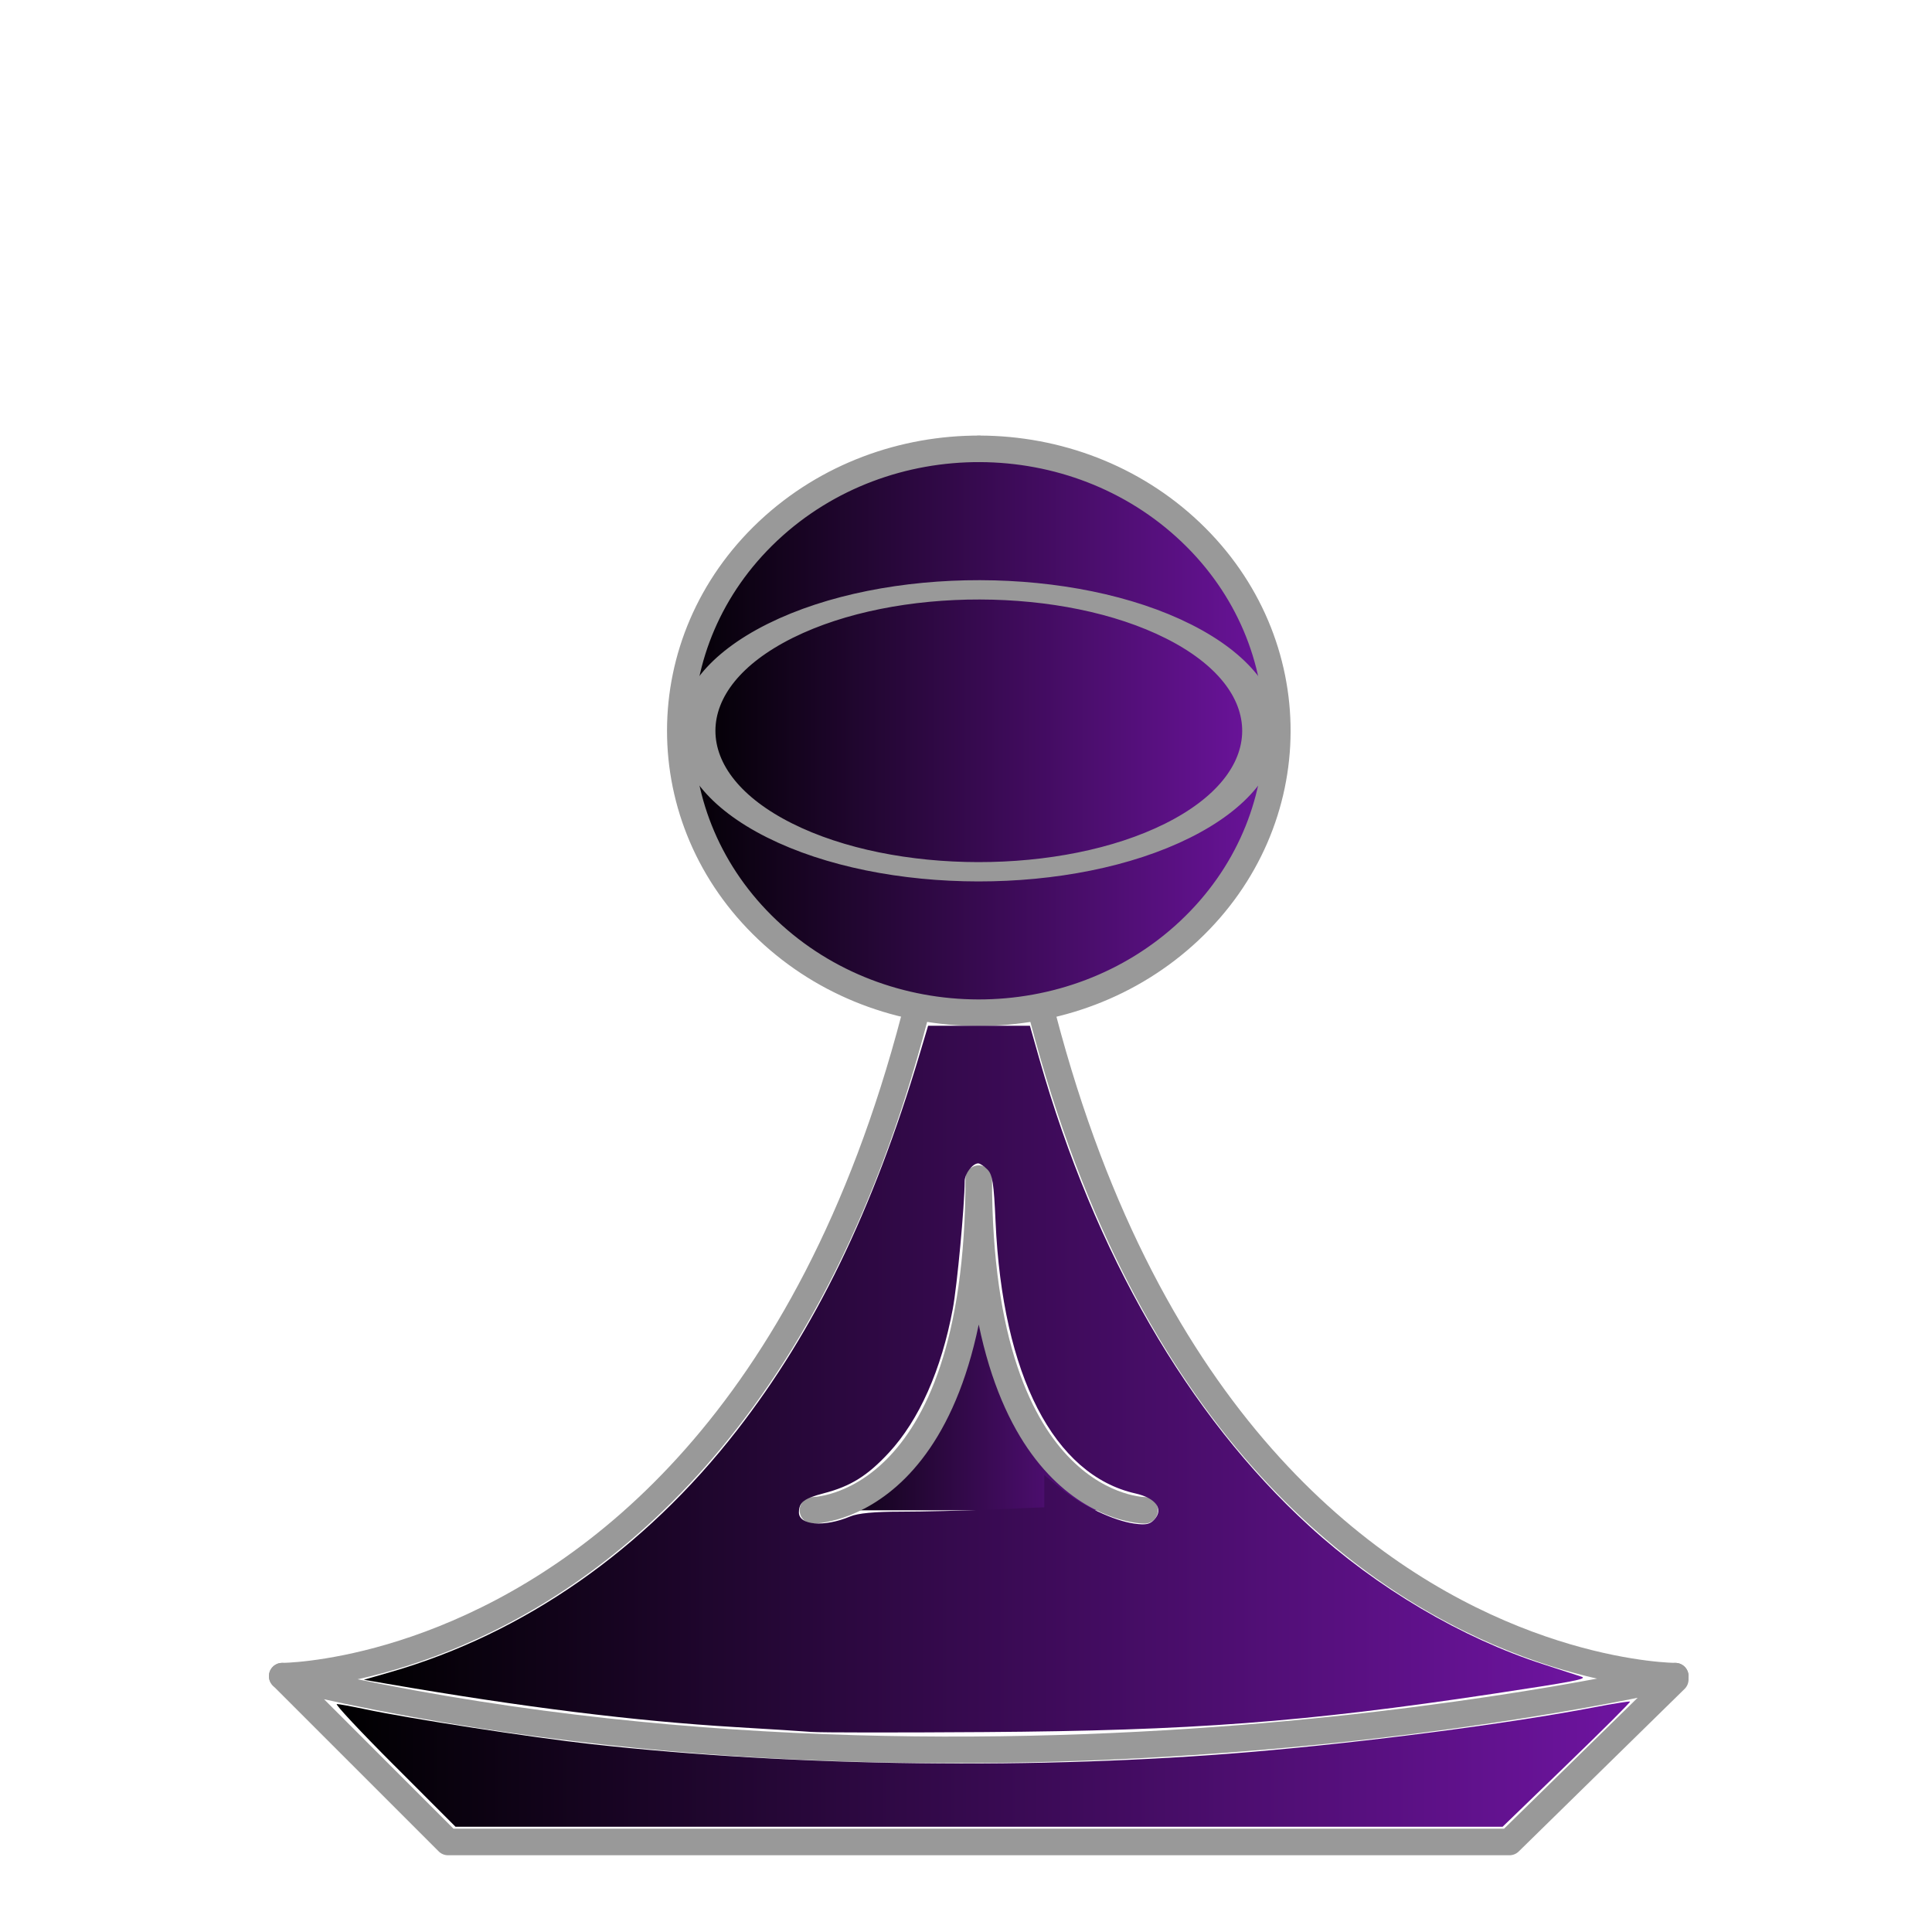
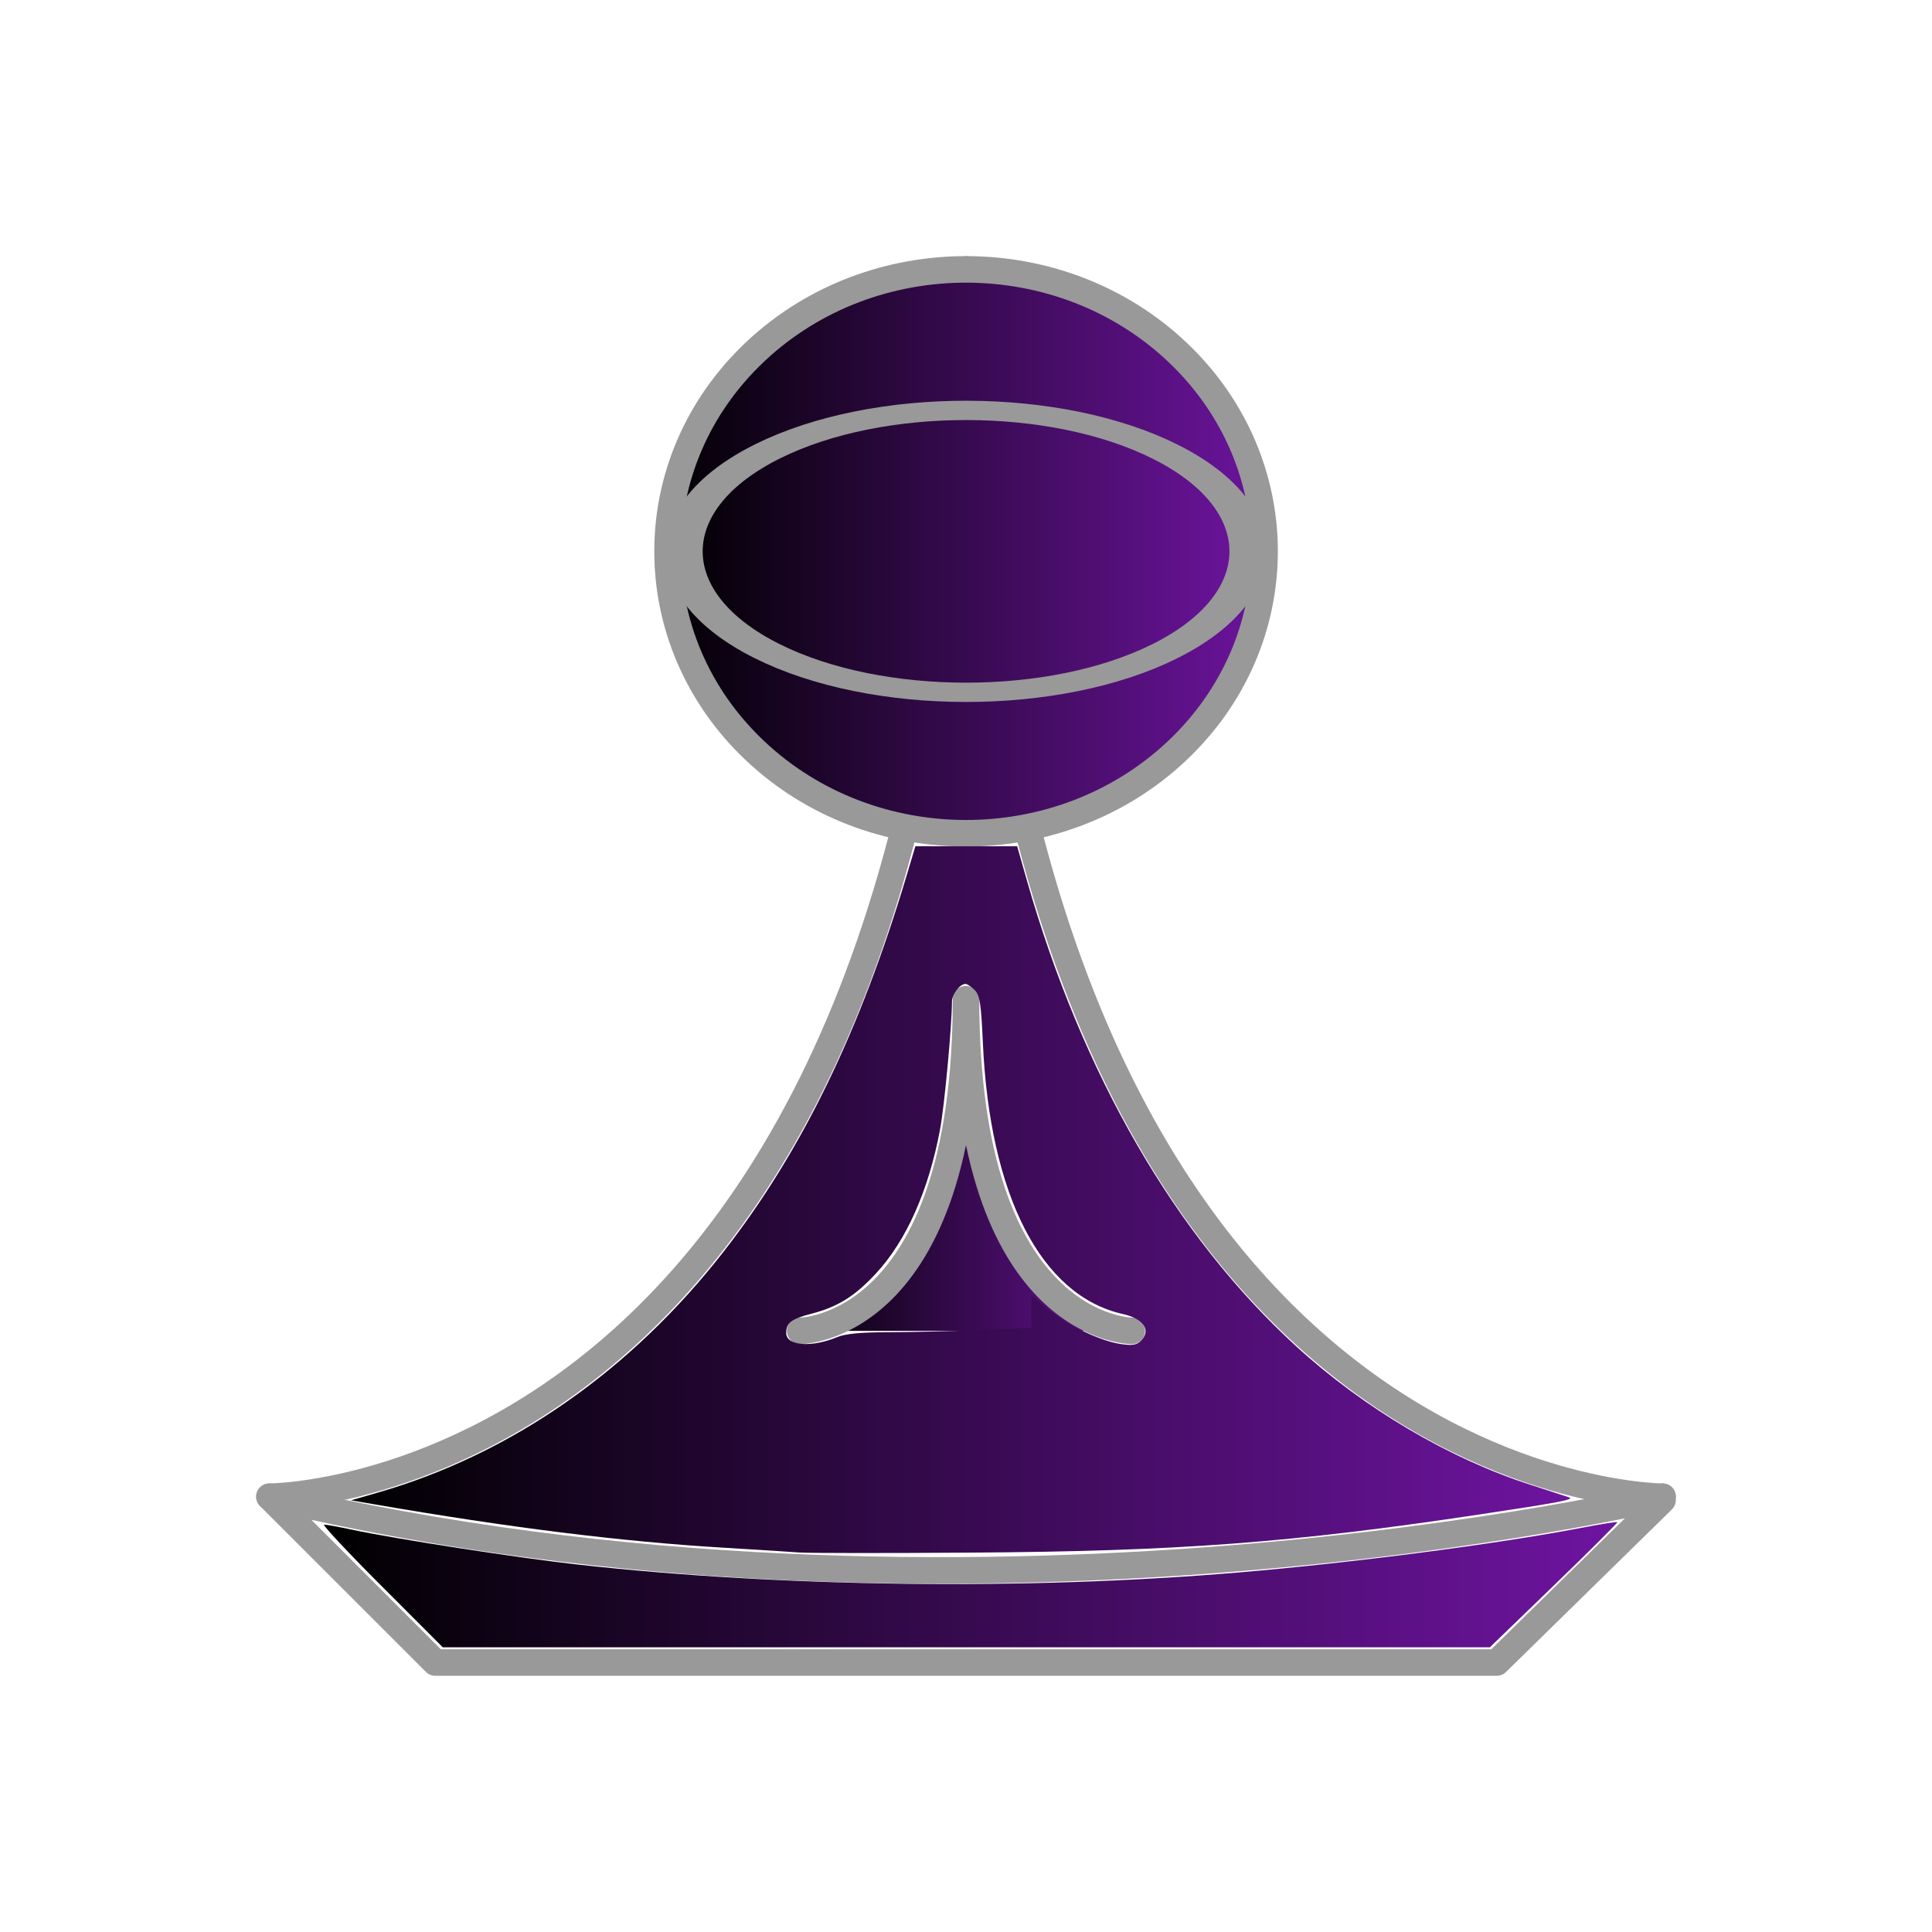
<svg xmlns="http://www.w3.org/2000/svg" xmlns:xlink="http://www.w3.org/1999/xlink" width="148" height="148" id="svg4352" version="1.1">
  <defs id="defs4354">
    <linearGradient xlink:href="#linearGradient4560" id="linearGradient4697" x1="252" y1="345" x2="628" y2="345" gradientUnits="userSpaceOnUse" />
    <linearGradient id="linearGradient4560">
      <stop style="stop-color:#000000;stop-opacity:1;" offset="0" id="stop4562" />
      <stop style="stop-color:#6e14a0;stop-opacity:1;" offset="1" id="stop4564" />
    </linearGradient>
    <linearGradient y2="345" x2="628" y1="345" x1="252" gradientUnits="userSpaceOnUse" id="linearGradient4718" xlink:href="#linearGradient4560" />
    <linearGradient id="linearGradient4318">
      <stop style="stop-color:#000000;stop-opacity:1;" offset="0" id="stop4320" />
      <stop style="stop-color:#6e14a0;stop-opacity:1;" offset="1" id="stop4322" />
    </linearGradient>
-     <linearGradient gradientTransform="matrix(0.1270444,0,0,0.1270444,19.07641,936.8447)" xlink:href="#linearGradient4560" id="linearGradient5297" x1="332" y1="555" x2="548" y2="555" gradientUnits="userSpaceOnUse" />
+     <linearGradient gradientTransform="matrix(0.1270444,0,0,0.1270444,18.10047,923.0979)" xlink:href="#linearGradient4560" id="linearGradient5297" x1="332" y1="555" x2="548" y2="555" gradientUnits="userSpaceOnUse" />
    <linearGradient id="linearGradient4325">
      <stop style="stop-color:#000000;stop-opacity:1;" offset="0" id="stop4327" />
      <stop style="stop-color:#6e14a0;stop-opacity:1;" offset="1" id="stop4329" />
    </linearGradient>
-     <linearGradient xlink:href="#linearGradient4560" id="linearGradient3649" x1="52.86" y1="808.06" x2="832.742" y2="808.06" gradientUnits="userSpaceOnUse" gradientTransform="matrix(0.1270444,0,0,0.1270444,19.07641,936.8447)" />
+     <linearGradient xlink:href="#linearGradient4560" id="linearGradient3649" x1="52.86" y1="808.06" x2="832.742" y2="808.06" gradientUnits="userSpaceOnUse" gradientTransform="matrix(0.1270444,0,0,0.1270444,18.10047,923.0979)" />
    <linearGradient id="linearGradient4332">
      <stop style="stop-color:#000000;stop-opacity:1;" offset="0" id="stop4334" />
      <stop style="stop-color:#6e14a0;stop-opacity:1;" offset="1" id="stop4336" />
    </linearGradient>
-     <linearGradient gradientTransform="matrix(0.1270444,0,0,0.1270444,19.07641,936.8447)" xlink:href="#linearGradient4560" id="linearGradient3661" x1="69.236" y1="575.9" x2="804.311" y2="575.9" gradientUnits="userSpaceOnUse" />
+     <linearGradient gradientTransform="matrix(0.1270444,0,0,0.1270444,18.10047,923.0979)" xlink:href="#linearGradient4560" id="linearGradient3661" x1="69.236" y1="575.9" x2="804.311" y2="575.9" gradientUnits="userSpaceOnUse" />
    <linearGradient id="linearGradient4339">
      <stop style="stop-color:#000000;stop-opacity:1;" offset="0" id="stop4341" />
      <stop style="stop-color:#6e14a0;stop-opacity:1;" offset="1" id="stop4343" />
    </linearGradient>
  </defs>
  <g id="layer1" transform="translate(0,-904.3622)">
-     <path style="fill:none;stroke:#999999;stroke-width:2.033;stroke-linecap:round;stroke-linejoin:round;stroke-miterlimit:4;stroke-opacity:1;stroke-dasharray:none" d="m 21.617,1032.763 c 0,0 53.359,0 53.359,-94.013 0,94.013 53.359,94.013 53.359,94.013" id="path4657" />
-     <path style="fill:url(#linearGradient4697);fill-opacity:1;fill-rule:evenodd;stroke:#999999;stroke-width:16;stroke-linecap:round;stroke-linejoin:round;stroke-miterlimit:4;stroke-opacity:1;stroke-dasharray:none;stroke-dashoffset:0" id="path4681" d="m 313.359,224.192 a 180,170 0 1 1 -0.565,0.531" transform="matrix(0.1270444,0,0,0.1270444,19.07641,916.5176)" />
-     <path style="fill:url(#linearGradient4718);fill-opacity:1;fill-rule:evenodd;stroke:#999999;stroke-width:23.297;stroke-linecap:round;stroke-linejoin:round;stroke-miterlimit:4;stroke-opacity:1;stroke-dasharray:none;stroke-dashoffset:0" id="path4681-2" d="m 313.359,224.192 a 180,170 0 1 1 -0.565,0.531" transform="matrix(0.1198473,0,0,0.06352219,22.24314,938.4327)" />
-     <path style="fill:url(#linearGradient5297);fill-opacity:1;fill-rule:evenodd;stroke:#999999;stroke-width:2.033;stroke-linecap:round;stroke-linejoin:round;stroke-miterlimit:4;stroke-opacity:1;stroke-dasharray:none" d="m 62.272,1020.059 c 0,0 12.704,0 12.704,-25.409 0,25.409 12.704,25.409 12.704,25.409" id="path4739" />
-     <path style="fill:none;stroke:#999999;stroke-width:2.033;stroke-linecap:round;stroke-linejoin:round;stroke-miterlimit:4;stroke-opacity:1;stroke-dasharray:none" d="m 128.335,1032.763 c 0,0 -53.359,12.704 -106.717,0 l 12.704,12.704 81.308,0 0,0 12.704,-12.45" id="path3639" />
-     <path style="fill:url(#linearGradient3649);fill-opacity:1;fill-rule:evenodd;stroke:#000000;stroke-width:0;stroke-linecap:round;stroke-linejoin:round;stroke-miterlimit:4;stroke-opacity:1;stroke-dasharray:none;stroke-dashoffset:0" d="m 30.199,1039.601 c -2.583,-2.585 -4.561,-4.701 -4.397,-4.701 0.164,0 1.135,0.177 2.157,0.393 3.477,0.735 12.77,2.168 17.358,2.677 15.668,1.74 34.328,1.964 50.437,0.606 8.816,-0.743 19.853,-2.179 26.399,-3.433 1.453,-0.279 2.676,-0.472 2.718,-0.43 0.042,0.042 -2.138,2.217 -4.845,4.832 l -4.921,4.756 -40.105,0 -40.105,0 -4.695,-4.701 z" id="path3641" />
-     <path style="fill:url(#linearGradient3661);fill-opacity:1;stroke:#000000;stroke-width:0;stroke-linecap:round;stroke-linejoin:round;stroke-miterlimit:4;stroke-opacity:1;stroke-dasharray:none;stroke-dashoffset:0" d="m 62.214,1037.039 c -0.629,-0.051 -3.259,-0.218 -5.844,-0.371 -7.717,-0.458 -16.317,-1.527 -26.763,-3.329 l -1.735,-0.299 2.071,-0.598 c 10.215,-2.949 19.396,-9.358 26.506,-18.504 5.973,-7.683 10.417,-16.834 14.004,-28.839 l 0.645,-2.16 3.899,0 3.899,0 0.723,2.541 c 4.249,14.931 11.391,27.294 20.668,35.778 5.188,4.745 11.696,8.588 17.953,10.601 1.397,0.45 2.712,0.877 2.922,0.95 0.477,0.166 -0.65,0.382 -6.86,1.316 -14.417,2.167 -22.994,2.812 -38.876,2.922 -6.638,0.046 -12.584,0.042 -13.213,-0.01 l 0,0 z m 2.924,-16.512 c 0.589,-0.246 1.843,-0.364 3.865,-0.365 1.647,0 4.795,-0.076 6.996,-0.167 L 80,1019.829 l 0,-1.234 0,-1.234 1.334,1.085 c 1.56,1.268 3.986,2.416 5.561,2.632 0.891,0.122 1.196,0.058 1.543,-0.325 0.717,-0.792 0.101,-1.634 -1.45,-1.983 -6.258,-1.406 -10.197,-9.055 -10.723,-20.818 -0.132,-2.957 -0.234,-3.611 -0.625,-4.002 -0.257,-0.257 -0.574,-0.467 -0.703,-0.467 -0.429,0 -1.034,0.789 -1.037,1.352 -0.008,1.891 -0.577,8.005 -0.913,9.799 -0.875,4.677 -2.58,8.511 -4.895,11.012 -1.636,1.767 -2.924,2.571 -4.973,3.105 -1.532,0.399 -1.911,0.688 -1.918,1.463 -0.009,0.998 1.929,1.152 3.936,0.313 l 0,0 z" id="path3653" />
+     <path style="fill:none;stroke:#999999;stroke-width:2.033;stroke-linecap:round;stroke-linejoin:round;stroke-miterlimit:4;stroke-opacity:1;stroke-dasharray:none" d="m 20.641,1019.016 c 0,0 53.359,0 53.359,-94.013 0,94.013 53.359,94.013 53.359,94.013" id="path4657" />
+     <path style="fill:url(#linearGradient4697);fill-opacity:1;fill-rule:evenodd;stroke:#999999;stroke-width:16;stroke-linecap:round;stroke-linejoin:round;stroke-miterlimit:4;stroke-opacity:1;stroke-dasharray:none;stroke-dashoffset:0" id="path4681" d="m 313.359,224.192 a 180,170 0 1 1 -0.565,0.531" transform="matrix(0.1270444,0,0,0.1270444,18.10047,902.7708)" />
+     <path style="fill:url(#linearGradient4718);fill-opacity:1;fill-rule:evenodd;stroke:#999999;stroke-width:23.297;stroke-linecap:round;stroke-linejoin:round;stroke-miterlimit:4;stroke-opacity:1;stroke-dasharray:none;stroke-dashoffset:0" id="path4681-2" d="m 313.359,224.192 a 180,170 0 1 1 -0.565,0.531" transform="matrix(0.1198473,0,0,0.06352219,21.2672,924.6859)" />
+     <path style="fill:url(#linearGradient5297);fill-opacity:1;fill-rule:evenodd;stroke:#999999;stroke-width:2.033;stroke-linecap:round;stroke-linejoin:round;stroke-miterlimit:4;stroke-opacity:1;stroke-dasharray:none" d="m 61.296,1006.312 c 0,0 12.704,0 12.704,-25.409 0,25.409 12.704,25.409 12.704,25.409" id="path4739" />
+     <path style="fill:none;stroke:#999999;stroke-width:2.033;stroke-linecap:round;stroke-linejoin:round;stroke-miterlimit:4;stroke-opacity:1;stroke-dasharray:none" d="m 127.359,1019.016 c 0,0 -53.359,12.704 -106.717,0 l 12.704,12.704 81.308,0 0,0 12.704,-12.45" id="path3639" />
+     <path style="fill:url(#linearGradient3649);fill-opacity:1;fill-rule:evenodd;stroke:#000000;stroke-width:0;stroke-linecap:round;stroke-linejoin:round;stroke-miterlimit:4;stroke-opacity:1;stroke-dasharray:none;stroke-dashoffset:0" d="m 29.223,1025.854 c -2.583,-2.585 -4.561,-4.701 -4.397,-4.701 0.164,0 1.135,0.177 2.157,0.393 3.477,0.735 12.77,2.168 17.358,2.677 15.668,1.74 34.328,1.964 50.437,0.606 8.816,-0.743 19.853,-2.179 26.399,-3.433 1.453,-0.279 2.676,-0.472 2.718,-0.43 0.042,0.042 -2.138,2.217 -4.845,4.832 l -4.921,4.756 -40.105,0 -40.105,0 -4.695,-4.701 z" id="path3641" />
+     <path style="fill:url(#linearGradient3661);fill-opacity:1;stroke:#000000;stroke-width:0;stroke-linecap:round;stroke-linejoin:round;stroke-miterlimit:4;stroke-opacity:1;stroke-dasharray:none;stroke-dashoffset:0" d="m 61.238,1023.292 c -0.629,-0.051 -3.259,-0.218 -5.844,-0.371 -7.717,-0.458 -16.317,-1.527 -26.763,-3.329 l -1.735,-0.299 2.071,-0.598 c 10.215,-2.949 19.396,-9.358 26.506,-18.504 5.973,-7.683 10.417,-16.834 14.004,-28.839 l 0.645,-2.16 3.899,0 3.899,0 0.723,2.541 c 4.249,14.931 11.391,27.294 20.668,35.778 5.188,4.745 11.696,8.588 17.953,10.601 1.397,0.45 2.712,0.877 2.922,0.95 0.477,0.166 -0.65,0.382 -6.86,1.316 -14.417,2.167 -22.994,2.812 -38.876,2.922 -6.638,0.046 -12.584,0.042 -13.213,-0.01 l 0,0 z m 2.924,-16.512 c 0.589,-0.246 1.843,-0.364 3.865,-0.365 1.647,0 4.795,-0.076 6.996,-0.167 l 4.002,-0.166 0,-1.234 0,-1.234 1.334,1.085 c 1.56,1.268 3.986,2.416 5.561,2.632 0.891,0.122 1.196,0.058 1.543,-0.325 0.717,-0.792 0.101,-1.634 -1.45,-1.983 -6.258,-1.406 -10.197,-9.055 -10.723,-20.818 -0.132,-2.957 -0.234,-3.611 -0.625,-4.002 -0.257,-0.257 -0.574,-0.467 -0.703,-0.467 -0.429,0 -1.034,0.789 -1.037,1.352 -0.008,1.891 -0.577,8.005 -0.913,9.799 -0.875,4.677 -2.58,8.511 -4.895,11.012 -1.636,1.767 -2.924,2.571 -4.973,3.105 -1.532,0.399 -1.911,0.688 -1.918,1.463 -0.009,0.998 1.929,1.152 3.936,0.313 l 0,0 z" id="path3653" />
  </g>
</svg>
